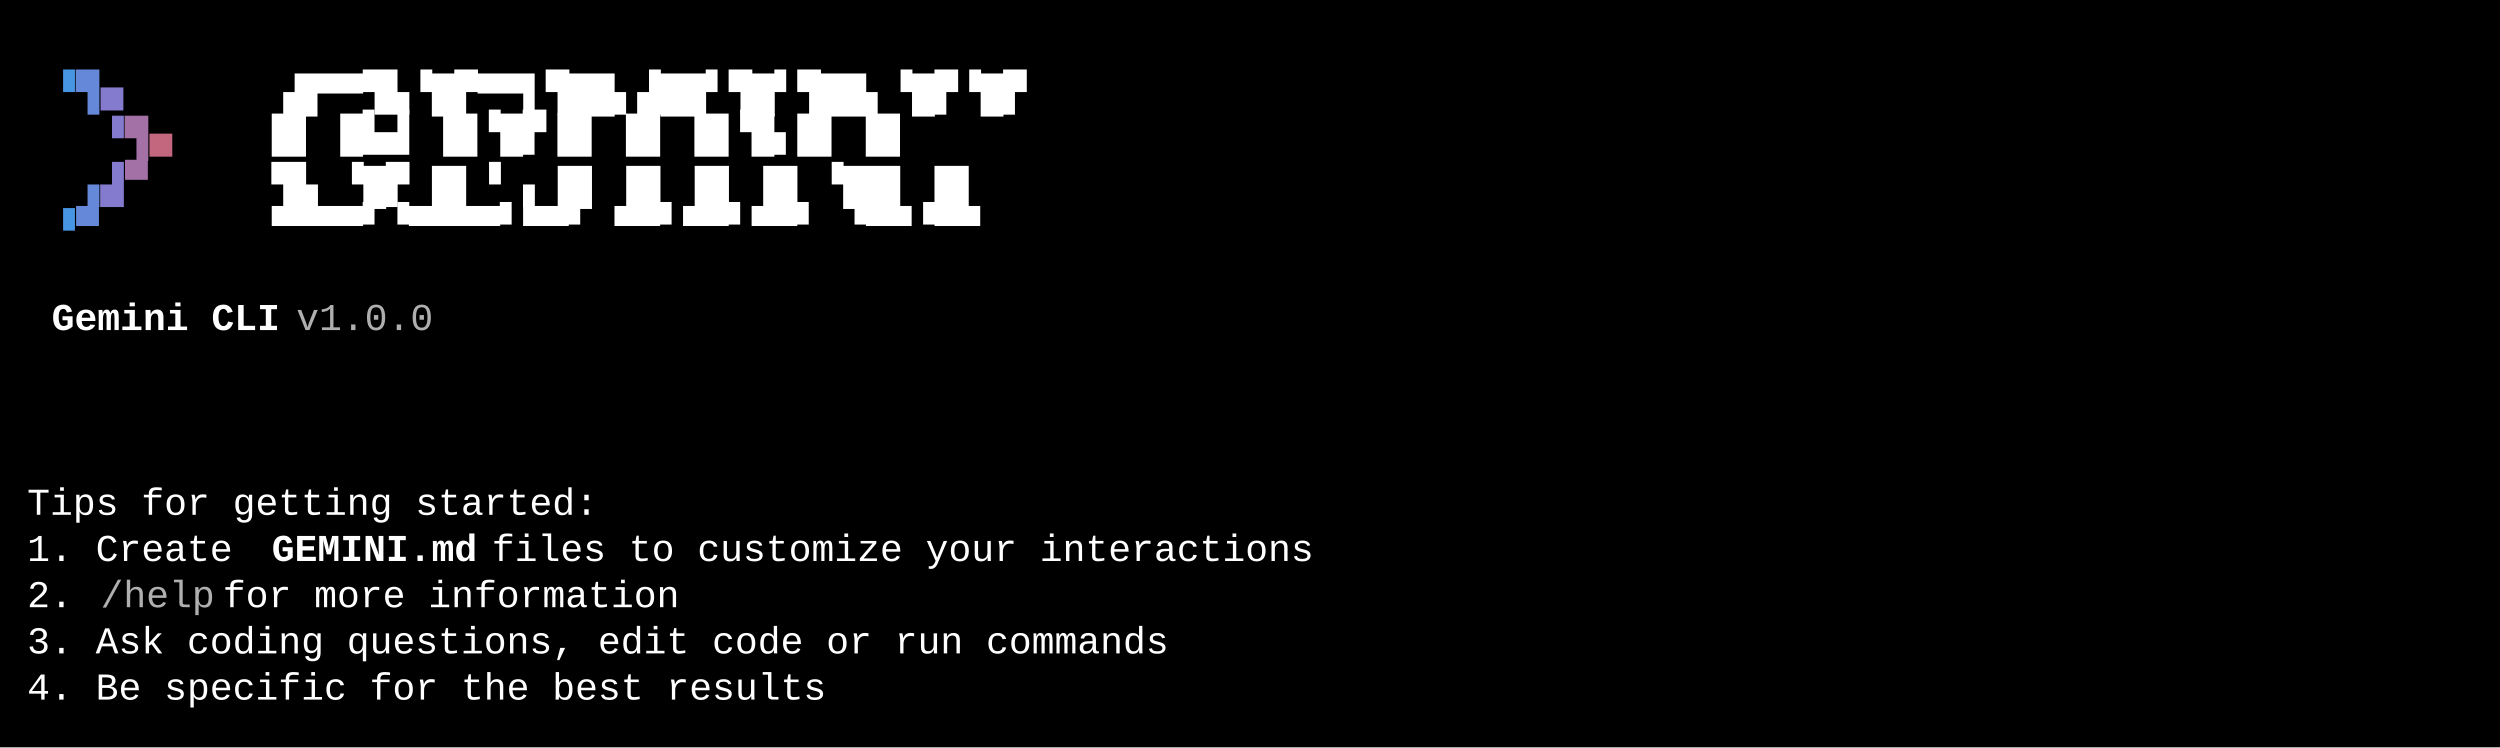
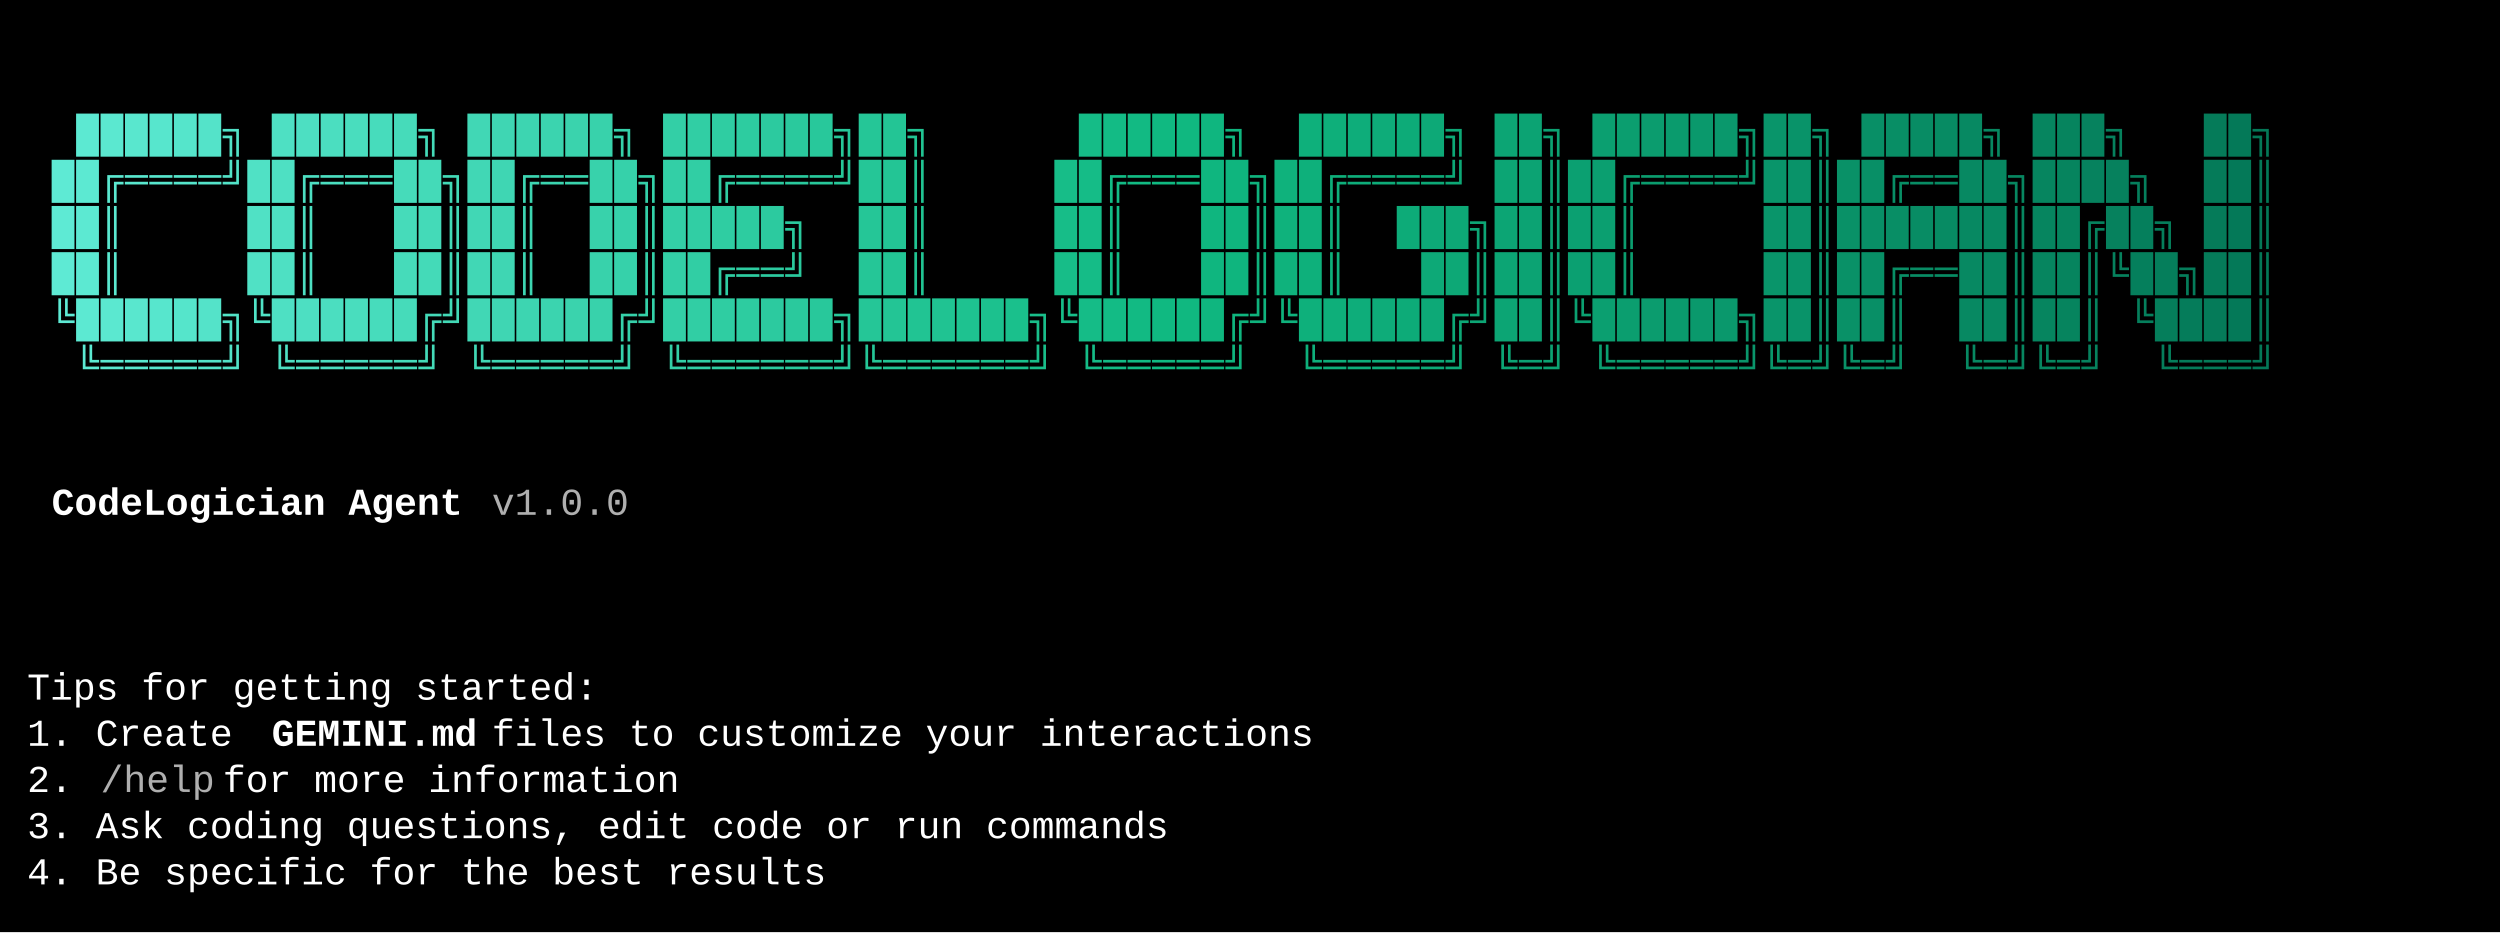
- <svg xmlns="http://www.w3.org/2000/svg" width="920" height="275" viewBox="0 0 920 275">
+ <svg xmlns="http://www.w3.org/2000/svg" width="920" height="343" viewBox="0 0 920 343">
  <style>
    text { font-family: Consolas, "Courier New", monospace; font-size: 14px; dominant-baseline: text-before-edge; white-space: pre; }
  </style>
-   <rect width="920" height="275" fill="#000000" />
+   <rect width="920" height="343" fill="#000000" />
  <g transform="translate(10, 10)">
-     <text x="9" y="19" fill="#4796e4" textLength="9" lengthAdjust="spacingAndGlyphs">▝</text>
-     <text x="18" y="19" fill="#6688d9" textLength="9" lengthAdjust="spacingAndGlyphs">▜</text>
-     <text x="27" y="19" fill="#847ace" textLength="9" lengthAdjust="spacingAndGlyphs">▄</text>
-     <text x="90" y="19" fill="#ffffff" textLength="297" lengthAdjust="spacingAndGlyphs">▗█▀▀▜▙▝█▛▀▀▌▜██▖▟██▘▜█▘▜██▖▝█▛▝█▛</text>
-     <text x="27" y="36" fill="#847ace" textLength="9" lengthAdjust="spacingAndGlyphs">▝</text>
-     <text x="36" y="36" fill="#a471a7" textLength="9" lengthAdjust="spacingAndGlyphs">▜</text>
-     <text x="45" y="36" fill="#c3677f" textLength="9" lengthAdjust="spacingAndGlyphs">▄</text>
-     <text x="90" y="36" fill="#ffffff" textLength="297" lengthAdjust="spacingAndGlyphs">█▌     █▙▟  ▐█▝█▛▐█ ▐█ ▐█▝█▖█▌ █▌</text>
-     <text x="18" y="53" fill="#6688d9" textLength="9" lengthAdjust="spacingAndGlyphs">▗</text>
-     <text x="27" y="53" fill="#847ace" textLength="9" lengthAdjust="spacingAndGlyphs">▟</text>
-     <text x="36" y="53" fill="#a471a7" textLength="9" lengthAdjust="spacingAndGlyphs">▀</text>
-     <text x="90" y="53" fill="#ffffff" textLength="297" lengthAdjust="spacingAndGlyphs">▜▙ ▝█▛ █▌▝ ▖▐█   ▐█ ▐█ ▐█ ▝██▌ █▌</text>
-     <text x="9" y="70" fill="#4796e4" textLength="9" lengthAdjust="spacingAndGlyphs">▝</text>
-     <text x="18" y="70" fill="#6688d9" textLength="9" lengthAdjust="spacingAndGlyphs">▀</text>
-     <text x="90" y="70" fill="#ffffff" textLength="297" lengthAdjust="spacingAndGlyphs"> ▀▀▀▀▘▝▀▀▀▀▘▀▀▘  ▀▀▘▀▀▘▀▀▘ ▝▀▀▝▀▀</text>
-     <text x="9" y="104" fill="#ffffff" textLength="90" lengthAdjust="spacingAndGlyphs" font-weight="bold">Gemini CLI</text>
-     <text x="99" y="104" fill="#afafaf" textLength="63" lengthAdjust="spacingAndGlyphs"> v1.0.0</text>
-     <text x="0" y="172" fill="#ffffff" textLength="225" lengthAdjust="spacingAndGlyphs">Tips for getting started:</text>
-     <text x="0" y="189" fill="#ffffff" textLength="90" lengthAdjust="spacingAndGlyphs">1. Create </text>
-     <text x="90" y="189" fill="#ffffff" textLength="81" lengthAdjust="spacingAndGlyphs" font-weight="bold">GEMINI.md</text>
-     <text x="171" y="189" fill="#ffffff" textLength="333" lengthAdjust="spacingAndGlyphs"> files to customize your interactions</text>
-     <text x="0" y="206" fill="#ffffff" textLength="27" lengthAdjust="spacingAndGlyphs">2. </text>
-     <text x="27" y="206" fill="#afafaf" textLength="45" lengthAdjust="spacingAndGlyphs">/help</text>
-     <text x="72" y="206" fill="#ffffff" textLength="189" lengthAdjust="spacingAndGlyphs"> for more information</text>
-     <text x="0" y="223" fill="#ffffff" textLength="450" lengthAdjust="spacingAndGlyphs">3. Ask coding questions, edit code or run commands</text>
-     <text x="0" y="240" fill="#ffffff" textLength="315" lengthAdjust="spacingAndGlyphs">4. Be specific for the best results</text>
+     <text x="18" y="36" fill="#5ce9d2" textLength="9" lengthAdjust="spacingAndGlyphs">█</text>
+     <text x="27" y="36" fill="#5be8d0" textLength="9" lengthAdjust="spacingAndGlyphs">█</text>
+     <text x="36" y="36" fill="#59e7ce" textLength="9" lengthAdjust="spacingAndGlyphs">█</text>
+     <text x="45" y="36" fill="#57e6cd" textLength="9" lengthAdjust="spacingAndGlyphs">█</text>
+     <text x="54" y="36" fill="#55e5cb" textLength="9" lengthAdjust="spacingAndGlyphs">█</text>
+     <text x="63" y="36" fill="#54e3c9" textLength="9" lengthAdjust="spacingAndGlyphs">█</text>
+     <text x="72" y="36" fill="#52e2c7" textLength="9" lengthAdjust="spacingAndGlyphs">╗</text>
+     <text x="90" y="36" fill="#4ee0c3" textLength="9" lengthAdjust="spacingAndGlyphs">█</text>
+     <text x="99" y="36" fill="#4ddfc2" textLength="9" lengthAdjust="spacingAndGlyphs">█</text>
+     <text x="108" y="36" fill="#4bdec0" textLength="9" lengthAdjust="spacingAndGlyphs">█</text>
+     <text x="117" y="36" fill="#49ddbe" textLength="9" lengthAdjust="spacingAndGlyphs">█</text>
+     <text x="126" y="36" fill="#47dcbc" textLength="9" lengthAdjust="spacingAndGlyphs">█</text>
+     <text x="135" y="36" fill="#46dbba" textLength="9" lengthAdjust="spacingAndGlyphs">█</text>
+     <text x="144" y="36" fill="#44dab8" textLength="9" lengthAdjust="spacingAndGlyphs">╗</text>
+     <text x="162" y="36" fill="#41d7b5" textLength="9" lengthAdjust="spacingAndGlyphs">█</text>
+     <text x="171" y="36" fill="#3fd6b3" textLength="9" lengthAdjust="spacingAndGlyphs">█</text>
+     <text x="180" y="36" fill="#3dd5b1" textLength="9" lengthAdjust="spacingAndGlyphs">█</text>
+     <text x="189" y="36" fill="#3bd4af" textLength="9" lengthAdjust="spacingAndGlyphs">█</text>
+     <text x="198" y="36" fill="#3ad3ad" textLength="9" lengthAdjust="spacingAndGlyphs">█</text>
+     <text x="207" y="36" fill="#38d2ab" textLength="9" lengthAdjust="spacingAndGlyphs">█</text>
+     <text x="216" y="36" fill="#36d1aa" textLength="9" lengthAdjust="spacingAndGlyphs">╗</text>
+     <text x="234" y="36" fill="#33cfa6" textLength="9" lengthAdjust="spacingAndGlyphs">█</text>
+     <text x="243" y="36" fill="#31cea4" textLength="9" lengthAdjust="spacingAndGlyphs">█</text>
+     <text x="252" y="36" fill="#2fcda2" textLength="9" lengthAdjust="spacingAndGlyphs">█</text>
+     <text x="261" y="36" fill="#2dcca0" textLength="9" lengthAdjust="spacingAndGlyphs">█</text>
+     <text x="270" y="36" fill="#2cca9f" textLength="9" lengthAdjust="spacingAndGlyphs">█</text>
+     <text x="279" y="36" fill="#2ac99d" textLength="9" lengthAdjust="spacingAndGlyphs">█</text>
+     <text x="288" y="36" fill="#28c89b" textLength="9" lengthAdjust="spacingAndGlyphs">█</text>
+     <text x="297" y="36" fill="#27c799" textLength="9" lengthAdjust="spacingAndGlyphs">╗</text>
+     <text x="306" y="36" fill="#25c697" textLength="9" lengthAdjust="spacingAndGlyphs">█</text>
+     <text x="315" y="36" fill="#23c595" textLength="9" lengthAdjust="spacingAndGlyphs">█</text>
+     <text x="324" y="36" fill="#21c493" textLength="9" lengthAdjust="spacingAndGlyphs">╗</text>
+     <text x="387" y="36" fill="#15bc87" textLength="9" lengthAdjust="spacingAndGlyphs">█</text>
+     <text x="396" y="36" fill="#13bb85" textLength="9" lengthAdjust="spacingAndGlyphs">█</text>
+     <text x="405" y="36" fill="#12ba83" textLength="9" lengthAdjust="spacingAndGlyphs">█</text>
+     <text x="414" y="36" fill="#10b981" textLength="9" lengthAdjust="spacingAndGlyphs">█</text>
+     <text x="423" y="36" fill="#10b880" textLength="9" lengthAdjust="spacingAndGlyphs">█</text>
+     <text x="432" y="36" fill="#0fb67f" textLength="9" lengthAdjust="spacingAndGlyphs">█</text>
+     <text x="441" y="36" fill="#0fb57e" textLength="9" lengthAdjust="spacingAndGlyphs">╗</text>
+     <text x="468" y="36" fill="#0eb07b" textLength="9" lengthAdjust="spacingAndGlyphs">█</text>
+     <text x="477" y="36" fill="#0eaf7a" textLength="9" lengthAdjust="spacingAndGlyphs">█</text>
+     <text x="486" y="36" fill="#0ead7a" textLength="9" lengthAdjust="spacingAndGlyphs">█</text>
+     <text x="495" y="36" fill="#0eac79" textLength="9" lengthAdjust="spacingAndGlyphs">█</text>
+     <text x="504" y="36" fill="#0dab78" textLength="9" lengthAdjust="spacingAndGlyphs">█</text>
+     <text x="513" y="36" fill="#0da977" textLength="9" lengthAdjust="spacingAndGlyphs">█</text>
+     <text x="522" y="36" fill="#0da876" textLength="9" lengthAdjust="spacingAndGlyphs">╗</text>
+     <text x="540" y="36" fill="#0ca574" textLength="9" lengthAdjust="spacingAndGlyphs">█</text>
+     <text x="549" y="36" fill="#0ca373" textLength="9" lengthAdjust="spacingAndGlyphs">█</text>
+     <text x="558" y="36" fill="#0ca272" textLength="9" lengthAdjust="spacingAndGlyphs">╗</text>
+     <text x="576" y="36" fill="#0b9f70" textLength="9" lengthAdjust="spacingAndGlyphs">█</text>
+     <text x="585" y="36" fill="#0b9e6f" textLength="9" lengthAdjust="spacingAndGlyphs">█</text>
+     <text x="594" y="36" fill="#0b9c6e" textLength="9" lengthAdjust="spacingAndGlyphs">█</text>
+     <text x="603" y="36" fill="#0a9b6d" textLength="9" lengthAdjust="spacingAndGlyphs">█</text>
+     <text x="612" y="36" fill="#0a996c" textLength="9" lengthAdjust="spacingAndGlyphs">█</text>
+     <text x="621" y="36" fill="#0a986c" textLength="9" lengthAdjust="spacingAndGlyphs">█</text>
+     <text x="630" y="36" fill="#0a966b" textLength="9" lengthAdjust="spacingAndGlyphs">╗</text>
+     <text x="639" y="36" fill="#09956a" textLength="9" lengthAdjust="spacingAndGlyphs">█</text>
+     <text x="648" y="36" fill="#099369" textLength="9" lengthAdjust="spacingAndGlyphs">█</text>
+     <text x="657" y="36" fill="#099268" textLength="9" lengthAdjust="spacingAndGlyphs">╗</text>
+     <text x="675" y="36" fill="#088f66" textLength="9" lengthAdjust="spacingAndGlyphs">█</text>
+     <text x="684" y="36" fill="#088e65" textLength="9" lengthAdjust="spacingAndGlyphs">█</text>
+     <text x="693" y="36" fill="#088c64" textLength="9" lengthAdjust="spacingAndGlyphs">█</text>
+     <text x="702" y="36" fill="#078b63" textLength="9" lengthAdjust="spacingAndGlyphs">█</text>
+     <text x="711" y="36" fill="#078962" textLength="9" lengthAdjust="spacingAndGlyphs">█</text>
+     <text x="720" y="36" fill="#078861" textLength="9" lengthAdjust="spacingAndGlyphs">╗</text>
+     <text x="738" y="36" fill="#06855f" textLength="9" lengthAdjust="spacingAndGlyphs">█</text>
+     <text x="747" y="36" fill="#06845e" textLength="9" lengthAdjust="spacingAndGlyphs">█</text>
+     <text x="756" y="36" fill="#06825e" textLength="9" lengthAdjust="spacingAndGlyphs">█</text>
+     <text x="765" y="36" fill="#06815d" textLength="9" lengthAdjust="spacingAndGlyphs">╗</text>
+     <text x="801" y="36" fill="#057b59" textLength="9" lengthAdjust="spacingAndGlyphs">█</text>
+     <text x="810" y="36" fill="#047958" textLength="9" lengthAdjust="spacingAndGlyphs">█</text>
+     <text x="819" y="36" fill="#047857" textLength="9" lengthAdjust="spacingAndGlyphs">╗</text>
+     <text x="9" y="53" fill="#5eead4" textLength="9" lengthAdjust="spacingAndGlyphs">█</text>
+     <text x="18" y="53" fill="#5ce9d2" textLength="9" lengthAdjust="spacingAndGlyphs">█</text>
+     <text x="27" y="53" fill="#5be8d0" textLength="9" lengthAdjust="spacingAndGlyphs">╔</text>
+     <text x="36" y="53" fill="#59e7ce" textLength="9" lengthAdjust="spacingAndGlyphs">═</text>
+     <text x="45" y="53" fill="#57e6cd" textLength="9" lengthAdjust="spacingAndGlyphs">═</text>
+     <text x="54" y="53" fill="#55e5cb" textLength="9" lengthAdjust="spacingAndGlyphs">═</text>
+     <text x="63" y="53" fill="#54e3c9" textLength="9" lengthAdjust="spacingAndGlyphs">═</text>
+     <text x="72" y="53" fill="#52e2c7" textLength="9" lengthAdjust="spacingAndGlyphs">╝</text>
+     <text x="81" y="53" fill="#50e1c5" textLength="9" lengthAdjust="spacingAndGlyphs">█</text>
+     <text x="90" y="53" fill="#4ee0c3" textLength="9" lengthAdjust="spacingAndGlyphs">█</text>
+     <text x="99" y="53" fill="#4ddfc2" textLength="9" lengthAdjust="spacingAndGlyphs">╔</text>
+     <text x="108" y="53" fill="#4bdec0" textLength="9" lengthAdjust="spacingAndGlyphs">═</text>
+     <text x="117" y="53" fill="#49ddbe" textLength="9" lengthAdjust="spacingAndGlyphs">═</text>
+     <text x="126" y="53" fill="#47dcbc" textLength="9" lengthAdjust="spacingAndGlyphs">═</text>
+     <text x="135" y="53" fill="#46dbba" textLength="9" lengthAdjust="spacingAndGlyphs">█</text>
+     <text x="144" y="53" fill="#44dab8" textLength="9" lengthAdjust="spacingAndGlyphs">█</text>
+     <text x="153" y="53" fill="#42d9b6" textLength="9" lengthAdjust="spacingAndGlyphs">╗</text>
+     <text x="162" y="53" fill="#41d7b5" textLength="9" lengthAdjust="spacingAndGlyphs">█</text>
+     <text x="171" y="53" fill="#3fd6b3" textLength="9" lengthAdjust="spacingAndGlyphs">█</text>
+     <text x="180" y="53" fill="#3dd5b1" textLength="9" lengthAdjust="spacingAndGlyphs">╔</text>
+     <text x="189" y="53" fill="#3bd4af" textLength="9" lengthAdjust="spacingAndGlyphs">═</text>
+     <text x="198" y="53" fill="#3ad3ad" textLength="9" lengthAdjust="spacingAndGlyphs">═</text>
+     <text x="207" y="53" fill="#38d2ab" textLength="9" lengthAdjust="spacingAndGlyphs">█</text>
+     <text x="216" y="53" fill="#36d1aa" textLength="9" lengthAdjust="spacingAndGlyphs">█</text>
+     <text x="225" y="53" fill="#34d0a8" textLength="9" lengthAdjust="spacingAndGlyphs">╗</text>
+     <text x="234" y="53" fill="#33cfa6" textLength="9" lengthAdjust="spacingAndGlyphs">█</text>
+     <text x="243" y="53" fill="#31cea4" textLength="9" lengthAdjust="spacingAndGlyphs">█</text>
+     <text x="252" y="53" fill="#2fcda2" textLength="9" lengthAdjust="spacingAndGlyphs">╔</text>
+     <text x="261" y="53" fill="#2dcca0" textLength="9" lengthAdjust="spacingAndGlyphs">═</text>
+     <text x="270" y="53" fill="#2cca9f" textLength="9" lengthAdjust="spacingAndGlyphs">═</text>
+     <text x="279" y="53" fill="#2ac99d" textLength="9" lengthAdjust="spacingAndGlyphs">═</text>
+     <text x="288" y="53" fill="#28c89b" textLength="9" lengthAdjust="spacingAndGlyphs">═</text>
+     <text x="297" y="53" fill="#27c799" textLength="9" lengthAdjust="spacingAndGlyphs">╝</text>
+     <text x="306" y="53" fill="#25c697" textLength="9" lengthAdjust="spacingAndGlyphs">█</text>
+     <text x="315" y="53" fill="#23c595" textLength="9" lengthAdjust="spacingAndGlyphs">█</text>
+     <text x="324" y="53" fill="#21c493" textLength="9" lengthAdjust="spacingAndGlyphs">║</text>
+     <text x="378" y="53" fill="#17bd88" textLength="9" lengthAdjust="spacingAndGlyphs">█</text>
+     <text x="387" y="53" fill="#15bc87" textLength="9" lengthAdjust="spacingAndGlyphs">█</text>
+     <text x="396" y="53" fill="#13bb85" textLength="9" lengthAdjust="spacingAndGlyphs">╔</text>
+     <text x="405" y="53" fill="#12ba83" textLength="9" lengthAdjust="spacingAndGlyphs">═</text>
+     <text x="414" y="53" fill="#10b981" textLength="9" lengthAdjust="spacingAndGlyphs">═</text>
+     <text x="423" y="53" fill="#10b880" textLength="9" lengthAdjust="spacingAndGlyphs">═</text>
+     <text x="432" y="53" fill="#0fb67f" textLength="9" lengthAdjust="spacingAndGlyphs">█</text>
+     <text x="441" y="53" fill="#0fb57e" textLength="9" lengthAdjust="spacingAndGlyphs">█</text>
+     <text x="450" y="53" fill="#0fb37d" textLength="9" lengthAdjust="spacingAndGlyphs">╗</text>
+     <text x="459" y="53" fill="#0fb27c" textLength="9" lengthAdjust="spacingAndGlyphs">█</text>
+     <text x="468" y="53" fill="#0eb07b" textLength="9" lengthAdjust="spacingAndGlyphs">█</text>
+     <text x="477" y="53" fill="#0eaf7a" textLength="9" lengthAdjust="spacingAndGlyphs">╔</text>
+     <text x="486" y="53" fill="#0ead7a" textLength="9" lengthAdjust="spacingAndGlyphs">═</text>
+     <text x="495" y="53" fill="#0eac79" textLength="9" lengthAdjust="spacingAndGlyphs">═</text>
+     <text x="504" y="53" fill="#0dab78" textLength="9" lengthAdjust="spacingAndGlyphs">═</text>
+     <text x="513" y="53" fill="#0da977" textLength="9" lengthAdjust="spacingAndGlyphs">═</text>
+     <text x="522" y="53" fill="#0da876" textLength="9" lengthAdjust="spacingAndGlyphs">╝</text>
+     <text x="540" y="53" fill="#0ca574" textLength="9" lengthAdjust="spacingAndGlyphs">█</text>
+     <text x="549" y="53" fill="#0ca373" textLength="9" lengthAdjust="spacingAndGlyphs">█</text>
+     <text x="558" y="53" fill="#0ca272" textLength="9" lengthAdjust="spacingAndGlyphs">║</text>
+     <text x="567" y="53" fill="#0ba071" textLength="9" lengthAdjust="spacingAndGlyphs">█</text>
+     <text x="576" y="53" fill="#0b9f70" textLength="9" lengthAdjust="spacingAndGlyphs">█</text>
+     <text x="585" y="53" fill="#0b9e6f" textLength="9" lengthAdjust="spacingAndGlyphs">╔</text>
+     <text x="594" y="53" fill="#0b9c6e" textLength="9" lengthAdjust="spacingAndGlyphs">═</text>
+     <text x="603" y="53" fill="#0a9b6d" textLength="9" lengthAdjust="spacingAndGlyphs">═</text>
+     <text x="612" y="53" fill="#0a996c" textLength="9" lengthAdjust="spacingAndGlyphs">═</text>
+     <text x="621" y="53" fill="#0a986c" textLength="9" lengthAdjust="spacingAndGlyphs">═</text>
+     <text x="630" y="53" fill="#0a966b" textLength="9" lengthAdjust="spacingAndGlyphs">╝</text>
+     <text x="639" y="53" fill="#09956a" textLength="9" lengthAdjust="spacingAndGlyphs">█</text>
+     <text x="648" y="53" fill="#099369" textLength="9" lengthAdjust="spacingAndGlyphs">█</text>
+     <text x="657" y="53" fill="#099268" textLength="9" lengthAdjust="spacingAndGlyphs">║</text>
+     <text x="666" y="53" fill="#099167" textLength="9" lengthAdjust="spacingAndGlyphs">█</text>
+     <text x="675" y="53" fill="#088f66" textLength="9" lengthAdjust="spacingAndGlyphs">█</text>
+     <text x="684" y="53" fill="#088e65" textLength="9" lengthAdjust="spacingAndGlyphs">╔</text>
+     <text x="693" y="53" fill="#088c64" textLength="9" lengthAdjust="spacingAndGlyphs">═</text>
+     <text x="702" y="53" fill="#078b63" textLength="9" lengthAdjust="spacingAndGlyphs">═</text>
+     <text x="711" y="53" fill="#078962" textLength="9" lengthAdjust="spacingAndGlyphs">█</text>
+     <text x="720" y="53" fill="#078861" textLength="9" lengthAdjust="spacingAndGlyphs">█</text>
+     <text x="729" y="53" fill="#078660" textLength="9" lengthAdjust="spacingAndGlyphs">╗</text>
+     <text x="738" y="53" fill="#06855f" textLength="9" lengthAdjust="spacingAndGlyphs">█</text>
+     <text x="747" y="53" fill="#06845e" textLength="9" lengthAdjust="spacingAndGlyphs">█</text>
+     <text x="756" y="53" fill="#06825e" textLength="9" lengthAdjust="spacingAndGlyphs">█</text>
+     <text x="765" y="53" fill="#06815d" textLength="9" lengthAdjust="spacingAndGlyphs">█</text>
+     <text x="774" y="53" fill="#057f5c" textLength="9" lengthAdjust="spacingAndGlyphs">╗</text>
+     <text x="801" y="53" fill="#057b59" textLength="9" lengthAdjust="spacingAndGlyphs">█</text>
+     <text x="810" y="53" fill="#047958" textLength="9" lengthAdjust="spacingAndGlyphs">█</text>
+     <text x="819" y="53" fill="#047857" textLength="9" lengthAdjust="spacingAndGlyphs">║</text>
+     <text x="9" y="70" fill="#5eead4" textLength="9" lengthAdjust="spacingAndGlyphs">█</text>
+     <text x="18" y="70" fill="#5ce9d2" textLength="9" lengthAdjust="spacingAndGlyphs">█</text>
+     <text x="27" y="70" fill="#5be8d0" textLength="9" lengthAdjust="spacingAndGlyphs">║</text>
+     <text x="81" y="70" fill="#50e1c5" textLength="9" lengthAdjust="spacingAndGlyphs">█</text>
+     <text x="90" y="70" fill="#4ee0c3" textLength="9" lengthAdjust="spacingAndGlyphs">█</text>
+     <text x="99" y="70" fill="#4ddfc2" textLength="9" lengthAdjust="spacingAndGlyphs">║</text>
+     <text x="135" y="70" fill="#46dbba" textLength="9" lengthAdjust="spacingAndGlyphs">█</text>
+     <text x="144" y="70" fill="#44dab8" textLength="9" lengthAdjust="spacingAndGlyphs">█</text>
+     <text x="153" y="70" fill="#42d9b6" textLength="9" lengthAdjust="spacingAndGlyphs">║</text>
+     <text x="162" y="70" fill="#41d7b5" textLength="9" lengthAdjust="spacingAndGlyphs">█</text>
+     <text x="171" y="70" fill="#3fd6b3" textLength="9" lengthAdjust="spacingAndGlyphs">█</text>
+     <text x="180" y="70" fill="#3dd5b1" textLength="9" lengthAdjust="spacingAndGlyphs">║</text>
+     <text x="207" y="70" fill="#38d2ab" textLength="9" lengthAdjust="spacingAndGlyphs">█</text>
+     <text x="216" y="70" fill="#36d1aa" textLength="9" lengthAdjust="spacingAndGlyphs">█</text>
+     <text x="225" y="70" fill="#34d0a8" textLength="9" lengthAdjust="spacingAndGlyphs">║</text>
+     <text x="234" y="70" fill="#33cfa6" textLength="9" lengthAdjust="spacingAndGlyphs">█</text>
+     <text x="243" y="70" fill="#31cea4" textLength="9" lengthAdjust="spacingAndGlyphs">█</text>
+     <text x="252" y="70" fill="#2fcda2" textLength="9" lengthAdjust="spacingAndGlyphs">█</text>
+     <text x="261" y="70" fill="#2dcca0" textLength="9" lengthAdjust="spacingAndGlyphs">█</text>
+     <text x="270" y="70" fill="#2cca9f" textLength="9" lengthAdjust="spacingAndGlyphs">█</text>
+     <text x="279" y="70" fill="#2ac99d" textLength="9" lengthAdjust="spacingAndGlyphs">╗</text>
+     <text x="306" y="70" fill="#25c697" textLength="9" lengthAdjust="spacingAndGlyphs">█</text>
+     <text x="315" y="70" fill="#23c595" textLength="9" lengthAdjust="spacingAndGlyphs">█</text>
+     <text x="324" y="70" fill="#21c493" textLength="9" lengthAdjust="spacingAndGlyphs">║</text>
+     <text x="378" y="70" fill="#17bd88" textLength="9" lengthAdjust="spacingAndGlyphs">█</text>
+     <text x="387" y="70" fill="#15bc87" textLength="9" lengthAdjust="spacingAndGlyphs">█</text>
+     <text x="396" y="70" fill="#13bb85" textLength="9" lengthAdjust="spacingAndGlyphs">║</text>
+     <text x="432" y="70" fill="#0fb67f" textLength="9" lengthAdjust="spacingAndGlyphs">█</text>
+     <text x="441" y="70" fill="#0fb57e" textLength="9" lengthAdjust="spacingAndGlyphs">█</text>
+     <text x="450" y="70" fill="#0fb37d" textLength="9" lengthAdjust="spacingAndGlyphs">║</text>
+     <text x="459" y="70" fill="#0fb27c" textLength="9" lengthAdjust="spacingAndGlyphs">█</text>
+     <text x="468" y="70" fill="#0eb07b" textLength="9" lengthAdjust="spacingAndGlyphs">█</text>
+     <text x="477" y="70" fill="#0eaf7a" textLength="9" lengthAdjust="spacingAndGlyphs">║</text>
+     <text x="504" y="70" fill="#0dab78" textLength="9" lengthAdjust="spacingAndGlyphs">█</text>
+     <text x="513" y="70" fill="#0da977" textLength="9" lengthAdjust="spacingAndGlyphs">█</text>
+     <text x="522" y="70" fill="#0da876" textLength="9" lengthAdjust="spacingAndGlyphs">█</text>
+     <text x="531" y="70" fill="#0da675" textLength="9" lengthAdjust="spacingAndGlyphs">╗</text>
+     <text x="540" y="70" fill="#0ca574" textLength="9" lengthAdjust="spacingAndGlyphs">█</text>
+     <text x="549" y="70" fill="#0ca373" textLength="9" lengthAdjust="spacingAndGlyphs">█</text>
+     <text x="558" y="70" fill="#0ca272" textLength="9" lengthAdjust="spacingAndGlyphs">║</text>
+     <text x="567" y="70" fill="#0ba071" textLength="9" lengthAdjust="spacingAndGlyphs">█</text>
+     <text x="576" y="70" fill="#0b9f70" textLength="9" lengthAdjust="spacingAndGlyphs">█</text>
+     <text x="585" y="70" fill="#0b9e6f" textLength="9" lengthAdjust="spacingAndGlyphs">║</text>
+     <text x="639" y="70" fill="#09956a" textLength="9" lengthAdjust="spacingAndGlyphs">█</text>
+     <text x="648" y="70" fill="#099369" textLength="9" lengthAdjust="spacingAndGlyphs">█</text>
+     <text x="657" y="70" fill="#099268" textLength="9" lengthAdjust="spacingAndGlyphs">║</text>
+     <text x="666" y="70" fill="#099167" textLength="9" lengthAdjust="spacingAndGlyphs">█</text>
+     <text x="675" y="70" fill="#088f66" textLength="9" lengthAdjust="spacingAndGlyphs">█</text>
+     <text x="684" y="70" fill="#088e65" textLength="9" lengthAdjust="spacingAndGlyphs">█</text>
+     <text x="693" y="70" fill="#088c64" textLength="9" lengthAdjust="spacingAndGlyphs">█</text>
+     <text x="702" y="70" fill="#078b63" textLength="9" lengthAdjust="spacingAndGlyphs">█</text>
+     <text x="711" y="70" fill="#078962" textLength="9" lengthAdjust="spacingAndGlyphs">█</text>
+     <text x="720" y="70" fill="#078861" textLength="9" lengthAdjust="spacingAndGlyphs">█</text>
+     <text x="729" y="70" fill="#078660" textLength="9" lengthAdjust="spacingAndGlyphs">║</text>
+     <text x="738" y="70" fill="#06855f" textLength="9" lengthAdjust="spacingAndGlyphs">█</text>
+     <text x="747" y="70" fill="#06845e" textLength="9" lengthAdjust="spacingAndGlyphs">█</text>
+     <text x="756" y="70" fill="#06825e" textLength="9" lengthAdjust="spacingAndGlyphs">╔</text>
+     <text x="765" y="70" fill="#06815d" textLength="9" lengthAdjust="spacingAndGlyphs">█</text>
+     <text x="774" y="70" fill="#057f5c" textLength="9" lengthAdjust="spacingAndGlyphs">█</text>
+     <text x="783" y="70" fill="#057e5b" textLength="9" lengthAdjust="spacingAndGlyphs">╗</text>
+     <text x="801" y="70" fill="#057b59" textLength="9" lengthAdjust="spacingAndGlyphs">█</text>
+     <text x="810" y="70" fill="#047958" textLength="9" lengthAdjust="spacingAndGlyphs">█</text>
+     <text x="819" y="70" fill="#047857" textLength="9" lengthAdjust="spacingAndGlyphs">║</text>
+     <text x="9" y="87" fill="#5eead4" textLength="9" lengthAdjust="spacingAndGlyphs">█</text>
+     <text x="18" y="87" fill="#5ce9d2" textLength="9" lengthAdjust="spacingAndGlyphs">█</text>
+     <text x="27" y="87" fill="#5be8d0" textLength="9" lengthAdjust="spacingAndGlyphs">║</text>
+     <text x="81" y="87" fill="#50e1c5" textLength="9" lengthAdjust="spacingAndGlyphs">█</text>
+     <text x="90" y="87" fill="#4ee0c3" textLength="9" lengthAdjust="spacingAndGlyphs">█</text>
+     <text x="99" y="87" fill="#4ddfc2" textLength="9" lengthAdjust="spacingAndGlyphs">║</text>
+     <text x="135" y="87" fill="#46dbba" textLength="9" lengthAdjust="spacingAndGlyphs">█</text>
+     <text x="144" y="87" fill="#44dab8" textLength="9" lengthAdjust="spacingAndGlyphs">█</text>
+     <text x="153" y="87" fill="#42d9b6" textLength="9" lengthAdjust="spacingAndGlyphs">║</text>
+     <text x="162" y="87" fill="#41d7b5" textLength="9" lengthAdjust="spacingAndGlyphs">█</text>
+     <text x="171" y="87" fill="#3fd6b3" textLength="9" lengthAdjust="spacingAndGlyphs">█</text>
+     <text x="180" y="87" fill="#3dd5b1" textLength="9" lengthAdjust="spacingAndGlyphs">║</text>
+     <text x="207" y="87" fill="#38d2ab" textLength="9" lengthAdjust="spacingAndGlyphs">█</text>
+     <text x="216" y="87" fill="#36d1aa" textLength="9" lengthAdjust="spacingAndGlyphs">█</text>
+     <text x="225" y="87" fill="#34d0a8" textLength="9" lengthAdjust="spacingAndGlyphs">║</text>
+     <text x="234" y="87" fill="#33cfa6" textLength="9" lengthAdjust="spacingAndGlyphs">█</text>
+     <text x="243" y="87" fill="#31cea4" textLength="9" lengthAdjust="spacingAndGlyphs">█</text>
+     <text x="252" y="87" fill="#2fcda2" textLength="9" lengthAdjust="spacingAndGlyphs">╔</text>
+     <text x="261" y="87" fill="#2dcca0" textLength="9" lengthAdjust="spacingAndGlyphs">═</text>
+     <text x="270" y="87" fill="#2cca9f" textLength="9" lengthAdjust="spacingAndGlyphs">═</text>
+     <text x="279" y="87" fill="#2ac99d" textLength="9" lengthAdjust="spacingAndGlyphs">╝</text>
+     <text x="306" y="87" fill="#25c697" textLength="9" lengthAdjust="spacingAndGlyphs">█</text>
+     <text x="315" y="87" fill="#23c595" textLength="9" lengthAdjust="spacingAndGlyphs">█</text>
+     <text x="324" y="87" fill="#21c493" textLength="9" lengthAdjust="spacingAndGlyphs">║</text>
+     <text x="378" y="87" fill="#17bd88" textLength="9" lengthAdjust="spacingAndGlyphs">█</text>
+     <text x="387" y="87" fill="#15bc87" textLength="9" lengthAdjust="spacingAndGlyphs">█</text>
+     <text x="396" y="87" fill="#13bb85" textLength="9" lengthAdjust="spacingAndGlyphs">║</text>
+     <text x="432" y="87" fill="#0fb67f" textLength="9" lengthAdjust="spacingAndGlyphs">█</text>
+     <text x="441" y="87" fill="#0fb57e" textLength="9" lengthAdjust="spacingAndGlyphs">█</text>
+     <text x="450" y="87" fill="#0fb37d" textLength="9" lengthAdjust="spacingAndGlyphs">║</text>
+     <text x="459" y="87" fill="#0fb27c" textLength="9" lengthAdjust="spacingAndGlyphs">█</text>
+     <text x="468" y="87" fill="#0eb07b" textLength="9" lengthAdjust="spacingAndGlyphs">█</text>
+     <text x="477" y="87" fill="#0eaf7a" textLength="9" lengthAdjust="spacingAndGlyphs">║</text>
+     <text x="513" y="87" fill="#0da977" textLength="9" lengthAdjust="spacingAndGlyphs">█</text>
+     <text x="522" y="87" fill="#0da876" textLength="9" lengthAdjust="spacingAndGlyphs">█</text>
+     <text x="531" y="87" fill="#0da675" textLength="9" lengthAdjust="spacingAndGlyphs">║</text>
+     <text x="540" y="87" fill="#0ca574" textLength="9" lengthAdjust="spacingAndGlyphs">█</text>
+     <text x="549" y="87" fill="#0ca373" textLength="9" lengthAdjust="spacingAndGlyphs">█</text>
+     <text x="558" y="87" fill="#0ca272" textLength="9" lengthAdjust="spacingAndGlyphs">║</text>
+     <text x="567" y="87" fill="#0ba071" textLength="9" lengthAdjust="spacingAndGlyphs">█</text>
+     <text x="576" y="87" fill="#0b9f70" textLength="9" lengthAdjust="spacingAndGlyphs">█</text>
+     <text x="585" y="87" fill="#0b9e6f" textLength="9" lengthAdjust="spacingAndGlyphs">║</text>
+     <text x="639" y="87" fill="#09956a" textLength="9" lengthAdjust="spacingAndGlyphs">█</text>
+     <text x="648" y="87" fill="#099369" textLength="9" lengthAdjust="spacingAndGlyphs">█</text>
+     <text x="657" y="87" fill="#099268" textLength="9" lengthAdjust="spacingAndGlyphs">║</text>
+     <text x="666" y="87" fill="#099167" textLength="9" lengthAdjust="spacingAndGlyphs">█</text>
+     <text x="675" y="87" fill="#088f66" textLength="9" lengthAdjust="spacingAndGlyphs">█</text>
+     <text x="684" y="87" fill="#088e65" textLength="9" lengthAdjust="spacingAndGlyphs">╔</text>
+     <text x="693" y="87" fill="#088c64" textLength="9" lengthAdjust="spacingAndGlyphs">═</text>
+     <text x="702" y="87" fill="#078b63" textLength="9" lengthAdjust="spacingAndGlyphs">═</text>
+     <text x="711" y="87" fill="#078962" textLength="9" lengthAdjust="spacingAndGlyphs">█</text>
+     <text x="720" y="87" fill="#078861" textLength="9" lengthAdjust="spacingAndGlyphs">█</text>
+     <text x="729" y="87" fill="#078660" textLength="9" lengthAdjust="spacingAndGlyphs">║</text>
+     <text x="738" y="87" fill="#06855f" textLength="9" lengthAdjust="spacingAndGlyphs">█</text>
+     <text x="747" y="87" fill="#06845e" textLength="9" lengthAdjust="spacingAndGlyphs">█</text>
+     <text x="756" y="87" fill="#06825e" textLength="9" lengthAdjust="spacingAndGlyphs">║</text>
+     <text x="765" y="87" fill="#06815d" textLength="9" lengthAdjust="spacingAndGlyphs">╚</text>
+     <text x="774" y="87" fill="#057f5c" textLength="9" lengthAdjust="spacingAndGlyphs">█</text>
+     <text x="783" y="87" fill="#057e5b" textLength="9" lengthAdjust="spacingAndGlyphs">█</text>
+     <text x="792" y="87" fill="#057c5a" textLength="9" lengthAdjust="spacingAndGlyphs">╗</text>
+     <text x="801" y="87" fill="#057b59" textLength="9" lengthAdjust="spacingAndGlyphs">█</text>
+     <text x="810" y="87" fill="#047958" textLength="9" lengthAdjust="spacingAndGlyphs">█</text>
+     <text x="819" y="87" fill="#047857" textLength="9" lengthAdjust="spacingAndGlyphs">║</text>
+     <text x="9" y="104" fill="#5eead4" textLength="9" lengthAdjust="spacingAndGlyphs">╚</text>
+     <text x="18" y="104" fill="#5ce9d2" textLength="9" lengthAdjust="spacingAndGlyphs">█</text>
+     <text x="27" y="104" fill="#5be8d0" textLength="9" lengthAdjust="spacingAndGlyphs">█</text>
+     <text x="36" y="104" fill="#59e7ce" textLength="9" lengthAdjust="spacingAndGlyphs">█</text>
+     <text x="45" y="104" fill="#57e6cd" textLength="9" lengthAdjust="spacingAndGlyphs">█</text>
+     <text x="54" y="104" fill="#55e5cb" textLength="9" lengthAdjust="spacingAndGlyphs">█</text>
+     <text x="63" y="104" fill="#54e3c9" textLength="9" lengthAdjust="spacingAndGlyphs">█</text>
+     <text x="72" y="104" fill="#52e2c7" textLength="9" lengthAdjust="spacingAndGlyphs">╗</text>
+     <text x="81" y="104" fill="#50e1c5" textLength="9" lengthAdjust="spacingAndGlyphs">╚</text>
+     <text x="90" y="104" fill="#4ee0c3" textLength="9" lengthAdjust="spacingAndGlyphs">█</text>
+     <text x="99" y="104" fill="#4ddfc2" textLength="9" lengthAdjust="spacingAndGlyphs">█</text>
+     <text x="108" y="104" fill="#4bdec0" textLength="9" lengthAdjust="spacingAndGlyphs">█</text>
+     <text x="117" y="104" fill="#49ddbe" textLength="9" lengthAdjust="spacingAndGlyphs">█</text>
+     <text x="126" y="104" fill="#47dcbc" textLength="9" lengthAdjust="spacingAndGlyphs">█</text>
+     <text x="135" y="104" fill="#46dbba" textLength="9" lengthAdjust="spacingAndGlyphs">█</text>
+     <text x="144" y="104" fill="#44dab8" textLength="9" lengthAdjust="spacingAndGlyphs">╔</text>
+     <text x="153" y="104" fill="#42d9b6" textLength="9" lengthAdjust="spacingAndGlyphs">╝</text>
+     <text x="162" y="104" fill="#41d7b5" textLength="9" lengthAdjust="spacingAndGlyphs">█</text>
+     <text x="171" y="104" fill="#3fd6b3" textLength="9" lengthAdjust="spacingAndGlyphs">█</text>
+     <text x="180" y="104" fill="#3dd5b1" textLength="9" lengthAdjust="spacingAndGlyphs">█</text>
+     <text x="189" y="104" fill="#3bd4af" textLength="9" lengthAdjust="spacingAndGlyphs">█</text>
+     <text x="198" y="104" fill="#3ad3ad" textLength="9" lengthAdjust="spacingAndGlyphs">█</text>
+     <text x="207" y="104" fill="#38d2ab" textLength="9" lengthAdjust="spacingAndGlyphs">█</text>
+     <text x="216" y="104" fill="#36d1aa" textLength="9" lengthAdjust="spacingAndGlyphs">╔</text>
+     <text x="225" y="104" fill="#34d0a8" textLength="9" lengthAdjust="spacingAndGlyphs">╝</text>
+     <text x="234" y="104" fill="#33cfa6" textLength="9" lengthAdjust="spacingAndGlyphs">█</text>
+     <text x="243" y="104" fill="#31cea4" textLength="9" lengthAdjust="spacingAndGlyphs">█</text>
+     <text x="252" y="104" fill="#2fcda2" textLength="9" lengthAdjust="spacingAndGlyphs">█</text>
+     <text x="261" y="104" fill="#2dcca0" textLength="9" lengthAdjust="spacingAndGlyphs">█</text>
+     <text x="270" y="104" fill="#2cca9f" textLength="9" lengthAdjust="spacingAndGlyphs">█</text>
+     <text x="279" y="104" fill="#2ac99d" textLength="9" lengthAdjust="spacingAndGlyphs">█</text>
+     <text x="288" y="104" fill="#28c89b" textLength="9" lengthAdjust="spacingAndGlyphs">█</text>
+     <text x="297" y="104" fill="#27c799" textLength="9" lengthAdjust="spacingAndGlyphs">╗</text>
+     <text x="306" y="104" fill="#25c697" textLength="9" lengthAdjust="spacingAndGlyphs">█</text>
+     <text x="315" y="104" fill="#23c595" textLength="9" lengthAdjust="spacingAndGlyphs">█</text>
+     <text x="324" y="104" fill="#21c493" textLength="9" lengthAdjust="spacingAndGlyphs">█</text>
+     <text x="333" y="104" fill="#20c392" textLength="9" lengthAdjust="spacingAndGlyphs">█</text>
+     <text x="342" y="104" fill="#1ec290" textLength="9" lengthAdjust="spacingAndGlyphs">█</text>
+     <text x="351" y="104" fill="#1cc18e" textLength="9" lengthAdjust="spacingAndGlyphs">█</text>
+     <text x="360" y="104" fill="#1ac08c" textLength="9" lengthAdjust="spacingAndGlyphs">█</text>
+     <text x="369" y="104" fill="#19be8a" textLength="9" lengthAdjust="spacingAndGlyphs">╗</text>
+     <text x="378" y="104" fill="#17bd88" textLength="9" lengthAdjust="spacingAndGlyphs">╚</text>
+     <text x="387" y="104" fill="#15bc87" textLength="9" lengthAdjust="spacingAndGlyphs">█</text>
+     <text x="396" y="104" fill="#13bb85" textLength="9" lengthAdjust="spacingAndGlyphs">█</text>
+     <text x="405" y="104" fill="#12ba83" textLength="9" lengthAdjust="spacingAndGlyphs">█</text>
+     <text x="414" y="104" fill="#10b981" textLength="9" lengthAdjust="spacingAndGlyphs">█</text>
+     <text x="423" y="104" fill="#10b880" textLength="9" lengthAdjust="spacingAndGlyphs">█</text>
+     <text x="432" y="104" fill="#0fb67f" textLength="9" lengthAdjust="spacingAndGlyphs">█</text>
+     <text x="441" y="104" fill="#0fb57e" textLength="9" lengthAdjust="spacingAndGlyphs">╔</text>
+     <text x="450" y="104" fill="#0fb37d" textLength="9" lengthAdjust="spacingAndGlyphs">╝</text>
+     <text x="459" y="104" fill="#0fb27c" textLength="9" lengthAdjust="spacingAndGlyphs">╚</text>
+     <text x="468" y="104" fill="#0eb07b" textLength="9" lengthAdjust="spacingAndGlyphs">█</text>
+     <text x="477" y="104" fill="#0eaf7a" textLength="9" lengthAdjust="spacingAndGlyphs">█</text>
+     <text x="486" y="104" fill="#0ead7a" textLength="9" lengthAdjust="spacingAndGlyphs">█</text>
+     <text x="495" y="104" fill="#0eac79" textLength="9" lengthAdjust="spacingAndGlyphs">█</text>
+     <text x="504" y="104" fill="#0dab78" textLength="9" lengthAdjust="spacingAndGlyphs">█</text>
+     <text x="513" y="104" fill="#0da977" textLength="9" lengthAdjust="spacingAndGlyphs">█</text>
+     <text x="522" y="104" fill="#0da876" textLength="9" lengthAdjust="spacingAndGlyphs">╔</text>
+     <text x="531" y="104" fill="#0da675" textLength="9" lengthAdjust="spacingAndGlyphs">╝</text>
+     <text x="540" y="104" fill="#0ca574" textLength="9" lengthAdjust="spacingAndGlyphs">█</text>
+     <text x="549" y="104" fill="#0ca373" textLength="9" lengthAdjust="spacingAndGlyphs">█</text>
+     <text x="558" y="104" fill="#0ca272" textLength="9" lengthAdjust="spacingAndGlyphs">║</text>
+     <text x="567" y="104" fill="#0ba071" textLength="9" lengthAdjust="spacingAndGlyphs">╚</text>
+     <text x="576" y="104" fill="#0b9f70" textLength="9" lengthAdjust="spacingAndGlyphs">█</text>
+     <text x="585" y="104" fill="#0b9e6f" textLength="9" lengthAdjust="spacingAndGlyphs">█</text>
+     <text x="594" y="104" fill="#0b9c6e" textLength="9" lengthAdjust="spacingAndGlyphs">█</text>
+     <text x="603" y="104" fill="#0a9b6d" textLength="9" lengthAdjust="spacingAndGlyphs">█</text>
+     <text x="612" y="104" fill="#0a996c" textLength="9" lengthAdjust="spacingAndGlyphs">█</text>
+     <text x="621" y="104" fill="#0a986c" textLength="9" lengthAdjust="spacingAndGlyphs">█</text>
+     <text x="630" y="104" fill="#0a966b" textLength="9" lengthAdjust="spacingAndGlyphs">╗</text>
+     <text x="639" y="104" fill="#09956a" textLength="9" lengthAdjust="spacingAndGlyphs">█</text>
+     <text x="648" y="104" fill="#099369" textLength="9" lengthAdjust="spacingAndGlyphs">█</text>
+     <text x="657" y="104" fill="#099268" textLength="9" lengthAdjust="spacingAndGlyphs">║</text>
+     <text x="666" y="104" fill="#099167" textLength="9" lengthAdjust="spacingAndGlyphs">█</text>
+     <text x="675" y="104" fill="#088f66" textLength="9" lengthAdjust="spacingAndGlyphs">█</text>
+     <text x="684" y="104" fill="#088e65" textLength="9" lengthAdjust="spacingAndGlyphs">║</text>
+     <text x="711" y="104" fill="#078962" textLength="9" lengthAdjust="spacingAndGlyphs">█</text>
+     <text x="720" y="104" fill="#078861" textLength="9" lengthAdjust="spacingAndGlyphs">█</text>
+     <text x="729" y="104" fill="#078660" textLength="9" lengthAdjust="spacingAndGlyphs">║</text>
+     <text x="738" y="104" fill="#06855f" textLength="9" lengthAdjust="spacingAndGlyphs">█</text>
+     <text x="747" y="104" fill="#06845e" textLength="9" lengthAdjust="spacingAndGlyphs">█</text>
+     <text x="756" y="104" fill="#06825e" textLength="9" lengthAdjust="spacingAndGlyphs">║</text>
+     <text x="774" y="104" fill="#057f5c" textLength="9" lengthAdjust="spacingAndGlyphs">╚</text>
+     <text x="783" y="104" fill="#057e5b" textLength="9" lengthAdjust="spacingAndGlyphs">█</text>
+     <text x="792" y="104" fill="#057c5a" textLength="9" lengthAdjust="spacingAndGlyphs">█</text>
+     <text x="801" y="104" fill="#057b59" textLength="9" lengthAdjust="spacingAndGlyphs">█</text>
+     <text x="810" y="104" fill="#047958" textLength="9" lengthAdjust="spacingAndGlyphs">█</text>
+     <text x="819" y="104" fill="#047857" textLength="9" lengthAdjust="spacingAndGlyphs">║</text>
+     <text x="18" y="121" fill="#5ce9d2" textLength="9" lengthAdjust="spacingAndGlyphs">╚</text>
+     <text x="27" y="121" fill="#5be8d0" textLength="9" lengthAdjust="spacingAndGlyphs">═</text>
+     <text x="36" y="121" fill="#59e7ce" textLength="9" lengthAdjust="spacingAndGlyphs">═</text>
+     <text x="45" y="121" fill="#57e6cd" textLength="9" lengthAdjust="spacingAndGlyphs">═</text>
+     <text x="54" y="121" fill="#55e5cb" textLength="9" lengthAdjust="spacingAndGlyphs">═</text>
+     <text x="63" y="121" fill="#54e3c9" textLength="9" lengthAdjust="spacingAndGlyphs">═</text>
+     <text x="72" y="121" fill="#52e2c7" textLength="9" lengthAdjust="spacingAndGlyphs">╝</text>
+     <text x="90" y="121" fill="#4ee0c3" textLength="9" lengthAdjust="spacingAndGlyphs">╚</text>
+     <text x="99" y="121" fill="#4ddfc2" textLength="9" lengthAdjust="spacingAndGlyphs">═</text>
+     <text x="108" y="121" fill="#4bdec0" textLength="9" lengthAdjust="spacingAndGlyphs">═</text>
+     <text x="117" y="121" fill="#49ddbe" textLength="9" lengthAdjust="spacingAndGlyphs">═</text>
+     <text x="126" y="121" fill="#47dcbc" textLength="9" lengthAdjust="spacingAndGlyphs">═</text>
+     <text x="135" y="121" fill="#46dbba" textLength="9" lengthAdjust="spacingAndGlyphs">═</text>
+     <text x="144" y="121" fill="#44dab8" textLength="9" lengthAdjust="spacingAndGlyphs">╝</text>
+     <text x="162" y="121" fill="#41d7b5" textLength="9" lengthAdjust="spacingAndGlyphs">╚</text>
+     <text x="171" y="121" fill="#3fd6b3" textLength="9" lengthAdjust="spacingAndGlyphs">═</text>
+     <text x="180" y="121" fill="#3dd5b1" textLength="9" lengthAdjust="spacingAndGlyphs">═</text>
+     <text x="189" y="121" fill="#3bd4af" textLength="9" lengthAdjust="spacingAndGlyphs">═</text>
+     <text x="198" y="121" fill="#3ad3ad" textLength="9" lengthAdjust="spacingAndGlyphs">═</text>
+     <text x="207" y="121" fill="#38d2ab" textLength="9" lengthAdjust="spacingAndGlyphs">═</text>
+     <text x="216" y="121" fill="#36d1aa" textLength="9" lengthAdjust="spacingAndGlyphs">╝</text>
+     <text x="234" y="121" fill="#33cfa6" textLength="9" lengthAdjust="spacingAndGlyphs">╚</text>
+     <text x="243" y="121" fill="#31cea4" textLength="9" lengthAdjust="spacingAndGlyphs">═</text>
+     <text x="252" y="121" fill="#2fcda2" textLength="9" lengthAdjust="spacingAndGlyphs">═</text>
+     <text x="261" y="121" fill="#2dcca0" textLength="9" lengthAdjust="spacingAndGlyphs">═</text>
+     <text x="270" y="121" fill="#2cca9f" textLength="9" lengthAdjust="spacingAndGlyphs">═</text>
+     <text x="279" y="121" fill="#2ac99d" textLength="9" lengthAdjust="spacingAndGlyphs">═</text>
+     <text x="288" y="121" fill="#28c89b" textLength="9" lengthAdjust="spacingAndGlyphs">═</text>
+     <text x="297" y="121" fill="#27c799" textLength="9" lengthAdjust="spacingAndGlyphs">╝</text>
+     <text x="306" y="121" fill="#25c697" textLength="9" lengthAdjust="spacingAndGlyphs">╚</text>
+     <text x="315" y="121" fill="#23c595" textLength="9" lengthAdjust="spacingAndGlyphs">═</text>
+     <text x="324" y="121" fill="#21c493" textLength="9" lengthAdjust="spacingAndGlyphs">═</text>
+     <text x="333" y="121" fill="#20c392" textLength="9" lengthAdjust="spacingAndGlyphs">═</text>
+     <text x="342" y="121" fill="#1ec290" textLength="9" lengthAdjust="spacingAndGlyphs">═</text>
+     <text x="351" y="121" fill="#1cc18e" textLength="9" lengthAdjust="spacingAndGlyphs">═</text>
+     <text x="360" y="121" fill="#1ac08c" textLength="9" lengthAdjust="spacingAndGlyphs">═</text>
+     <text x="369" y="121" fill="#19be8a" textLength="9" lengthAdjust="spacingAndGlyphs">╝</text>
+     <text x="387" y="121" fill="#15bc87" textLength="9" lengthAdjust="spacingAndGlyphs">╚</text>
+     <text x="396" y="121" fill="#13bb85" textLength="9" lengthAdjust="spacingAndGlyphs">═</text>
+     <text x="405" y="121" fill="#12ba83" textLength="9" lengthAdjust="spacingAndGlyphs">═</text>
+     <text x="414" y="121" fill="#10b981" textLength="9" lengthAdjust="spacingAndGlyphs">═</text>
+     <text x="423" y="121" fill="#10b880" textLength="9" lengthAdjust="spacingAndGlyphs">═</text>
+     <text x="432" y="121" fill="#0fb67f" textLength="9" lengthAdjust="spacingAndGlyphs">═</text>
+     <text x="441" y="121" fill="#0fb57e" textLength="9" lengthAdjust="spacingAndGlyphs">╝</text>
+     <text x="468" y="121" fill="#0eb07b" textLength="9" lengthAdjust="spacingAndGlyphs">╚</text>
+     <text x="477" y="121" fill="#0eaf7a" textLength="9" lengthAdjust="spacingAndGlyphs">═</text>
+     <text x="486" y="121" fill="#0ead7a" textLength="9" lengthAdjust="spacingAndGlyphs">═</text>
+     <text x="495" y="121" fill="#0eac79" textLength="9" lengthAdjust="spacingAndGlyphs">═</text>
+     <text x="504" y="121" fill="#0dab78" textLength="9" lengthAdjust="spacingAndGlyphs">═</text>
+     <text x="513" y="121" fill="#0da977" textLength="9" lengthAdjust="spacingAndGlyphs">═</text>
+     <text x="522" y="121" fill="#0da876" textLength="9" lengthAdjust="spacingAndGlyphs">╝</text>
+     <text x="540" y="121" fill="#0ca574" textLength="9" lengthAdjust="spacingAndGlyphs">╚</text>
+     <text x="549" y="121" fill="#0ca373" textLength="9" lengthAdjust="spacingAndGlyphs">═</text>
+     <text x="558" y="121" fill="#0ca272" textLength="9" lengthAdjust="spacingAndGlyphs">╝</text>
+     <text x="576" y="121" fill="#0b9f70" textLength="9" lengthAdjust="spacingAndGlyphs">╚</text>
+     <text x="585" y="121" fill="#0b9e6f" textLength="9" lengthAdjust="spacingAndGlyphs">═</text>
+     <text x="594" y="121" fill="#0b9c6e" textLength="9" lengthAdjust="spacingAndGlyphs">═</text>
+     <text x="603" y="121" fill="#0a9b6d" textLength="9" lengthAdjust="spacingAndGlyphs">═</text>
+     <text x="612" y="121" fill="#0a996c" textLength="9" lengthAdjust="spacingAndGlyphs">═</text>
+     <text x="621" y="121" fill="#0a986c" textLength="9" lengthAdjust="spacingAndGlyphs">═</text>
+     <text x="630" y="121" fill="#0a966b" textLength="9" lengthAdjust="spacingAndGlyphs">╝</text>
+     <text x="639" y="121" fill="#09956a" textLength="9" lengthAdjust="spacingAndGlyphs">╚</text>
+     <text x="648" y="121" fill="#099369" textLength="9" lengthAdjust="spacingAndGlyphs">═</text>
+     <text x="657" y="121" fill="#099268" textLength="9" lengthAdjust="spacingAndGlyphs">╝</text>
+     <text x="666" y="121" fill="#099167" textLength="9" lengthAdjust="spacingAndGlyphs">╚</text>
+     <text x="675" y="121" fill="#088f66" textLength="9" lengthAdjust="spacingAndGlyphs">═</text>
+     <text x="684" y="121" fill="#088e65" textLength="9" lengthAdjust="spacingAndGlyphs">╝</text>
+     <text x="711" y="121" fill="#078962" textLength="9" lengthAdjust="spacingAndGlyphs">╚</text>
+     <text x="720" y="121" fill="#078861" textLength="9" lengthAdjust="spacingAndGlyphs">═</text>
+     <text x="729" y="121" fill="#078660" textLength="9" lengthAdjust="spacingAndGlyphs">╝</text>
+     <text x="738" y="121" fill="#06855f" textLength="9" lengthAdjust="spacingAndGlyphs">╚</text>
+     <text x="747" y="121" fill="#06845e" textLength="9" lengthAdjust="spacingAndGlyphs">═</text>
+     <text x="756" y="121" fill="#06825e" textLength="9" lengthAdjust="spacingAndGlyphs">╝</text>
+     <text x="783" y="121" fill="#057e5b" textLength="9" lengthAdjust="spacingAndGlyphs">╚</text>
+     <text x="792" y="121" fill="#057c5a" textLength="9" lengthAdjust="spacingAndGlyphs">═</text>
+     <text x="801" y="121" fill="#057b59" textLength="9" lengthAdjust="spacingAndGlyphs">═</text>
+     <text x="810" y="121" fill="#047958" textLength="9" lengthAdjust="spacingAndGlyphs">═</text>
+     <text x="819" y="121" fill="#047857" textLength="9" lengthAdjust="spacingAndGlyphs">╝</text>
+     <text x="9" y="172" fill="#ffffff" textLength="162" lengthAdjust="spacingAndGlyphs" font-weight="bold">CodeLogician Agent</text>
+     <text x="171" y="172" fill="#afafaf" textLength="63" lengthAdjust="spacingAndGlyphs"> v1.0.0</text>
+     <text x="0" y="240" fill="#ffffff" textLength="225" lengthAdjust="spacingAndGlyphs">Tips for getting started:</text>
+     <text x="0" y="257" fill="#ffffff" textLength="90" lengthAdjust="spacingAndGlyphs">1. Create </text>
+     <text x="90" y="257" fill="#ffffff" textLength="81" lengthAdjust="spacingAndGlyphs" font-weight="bold">GEMINI.md</text>
+     <text x="171" y="257" fill="#ffffff" textLength="333" lengthAdjust="spacingAndGlyphs"> files to customize your interactions</text>
+     <text x="0" y="274" fill="#ffffff" textLength="27" lengthAdjust="spacingAndGlyphs">2. </text>
+     <text x="27" y="274" fill="#afafaf" textLength="45" lengthAdjust="spacingAndGlyphs">/help</text>
+     <text x="72" y="274" fill="#ffffff" textLength="189" lengthAdjust="spacingAndGlyphs"> for more information</text>
+     <text x="0" y="291" fill="#ffffff" textLength="450" lengthAdjust="spacingAndGlyphs">3. Ask coding questions, edit code or run commands</text>
+     <text x="0" y="308" fill="#ffffff" textLength="315" lengthAdjust="spacingAndGlyphs">4. Be specific for the best results</text>
  </g>
</svg>
